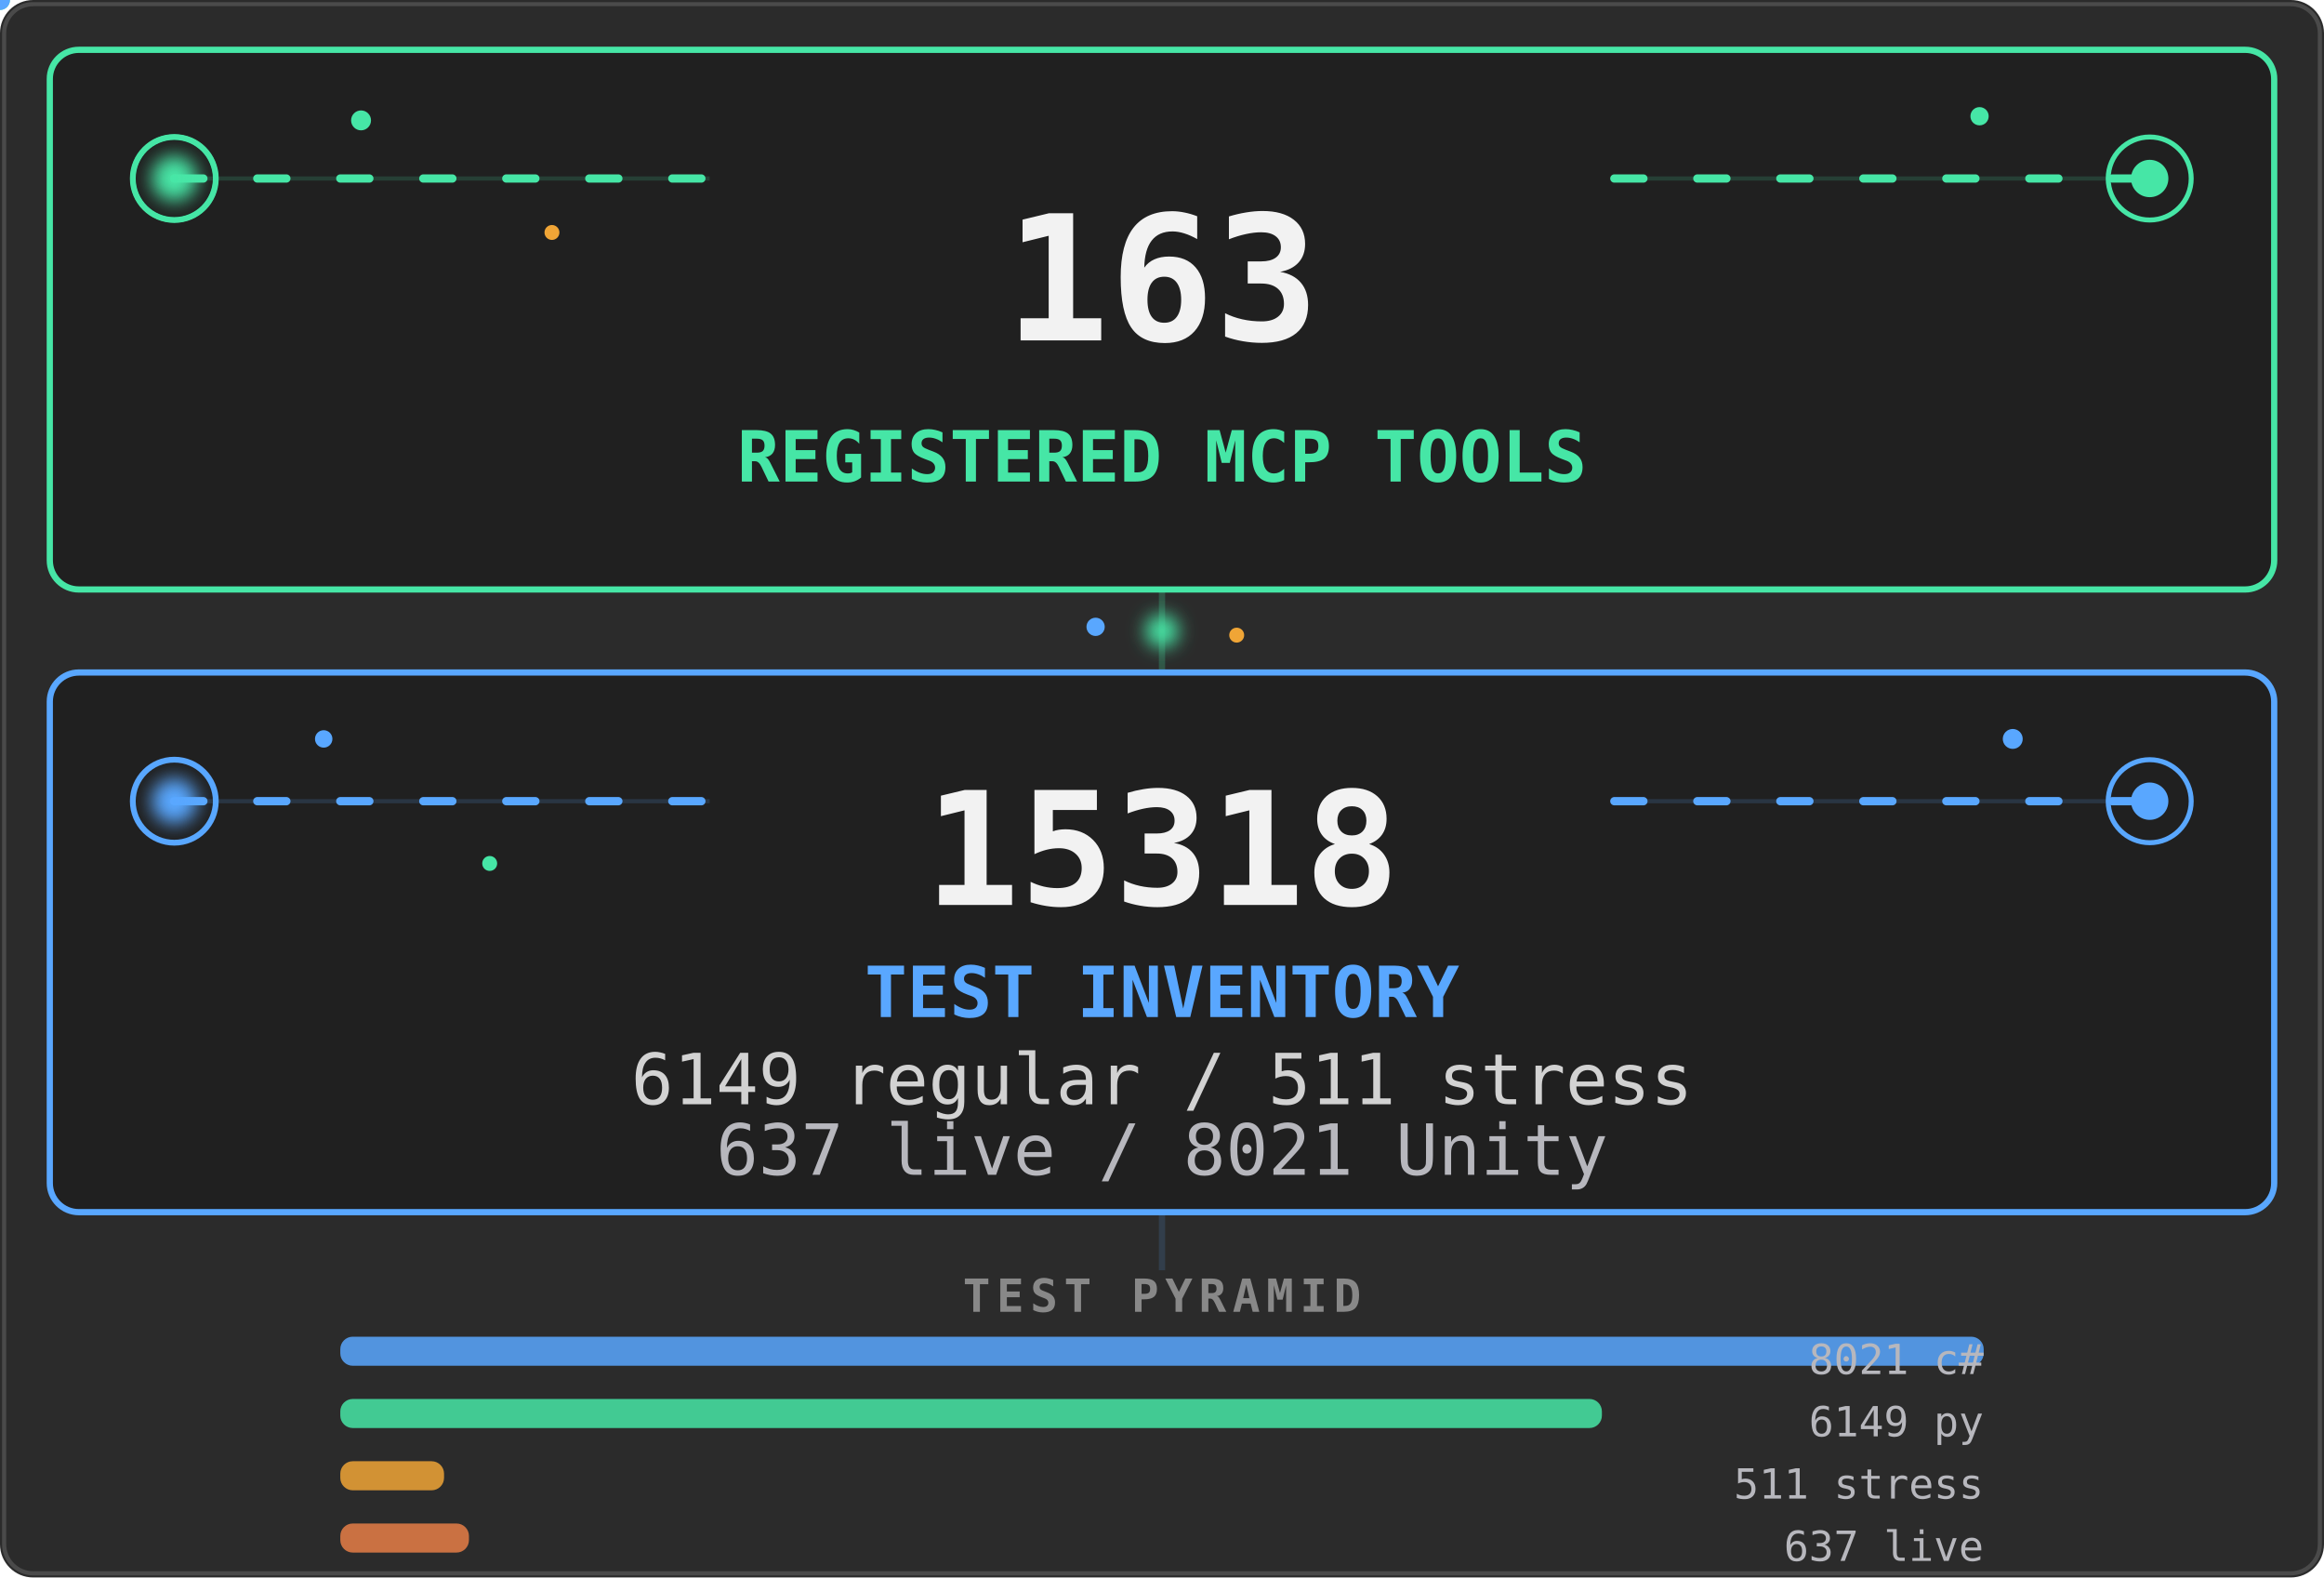
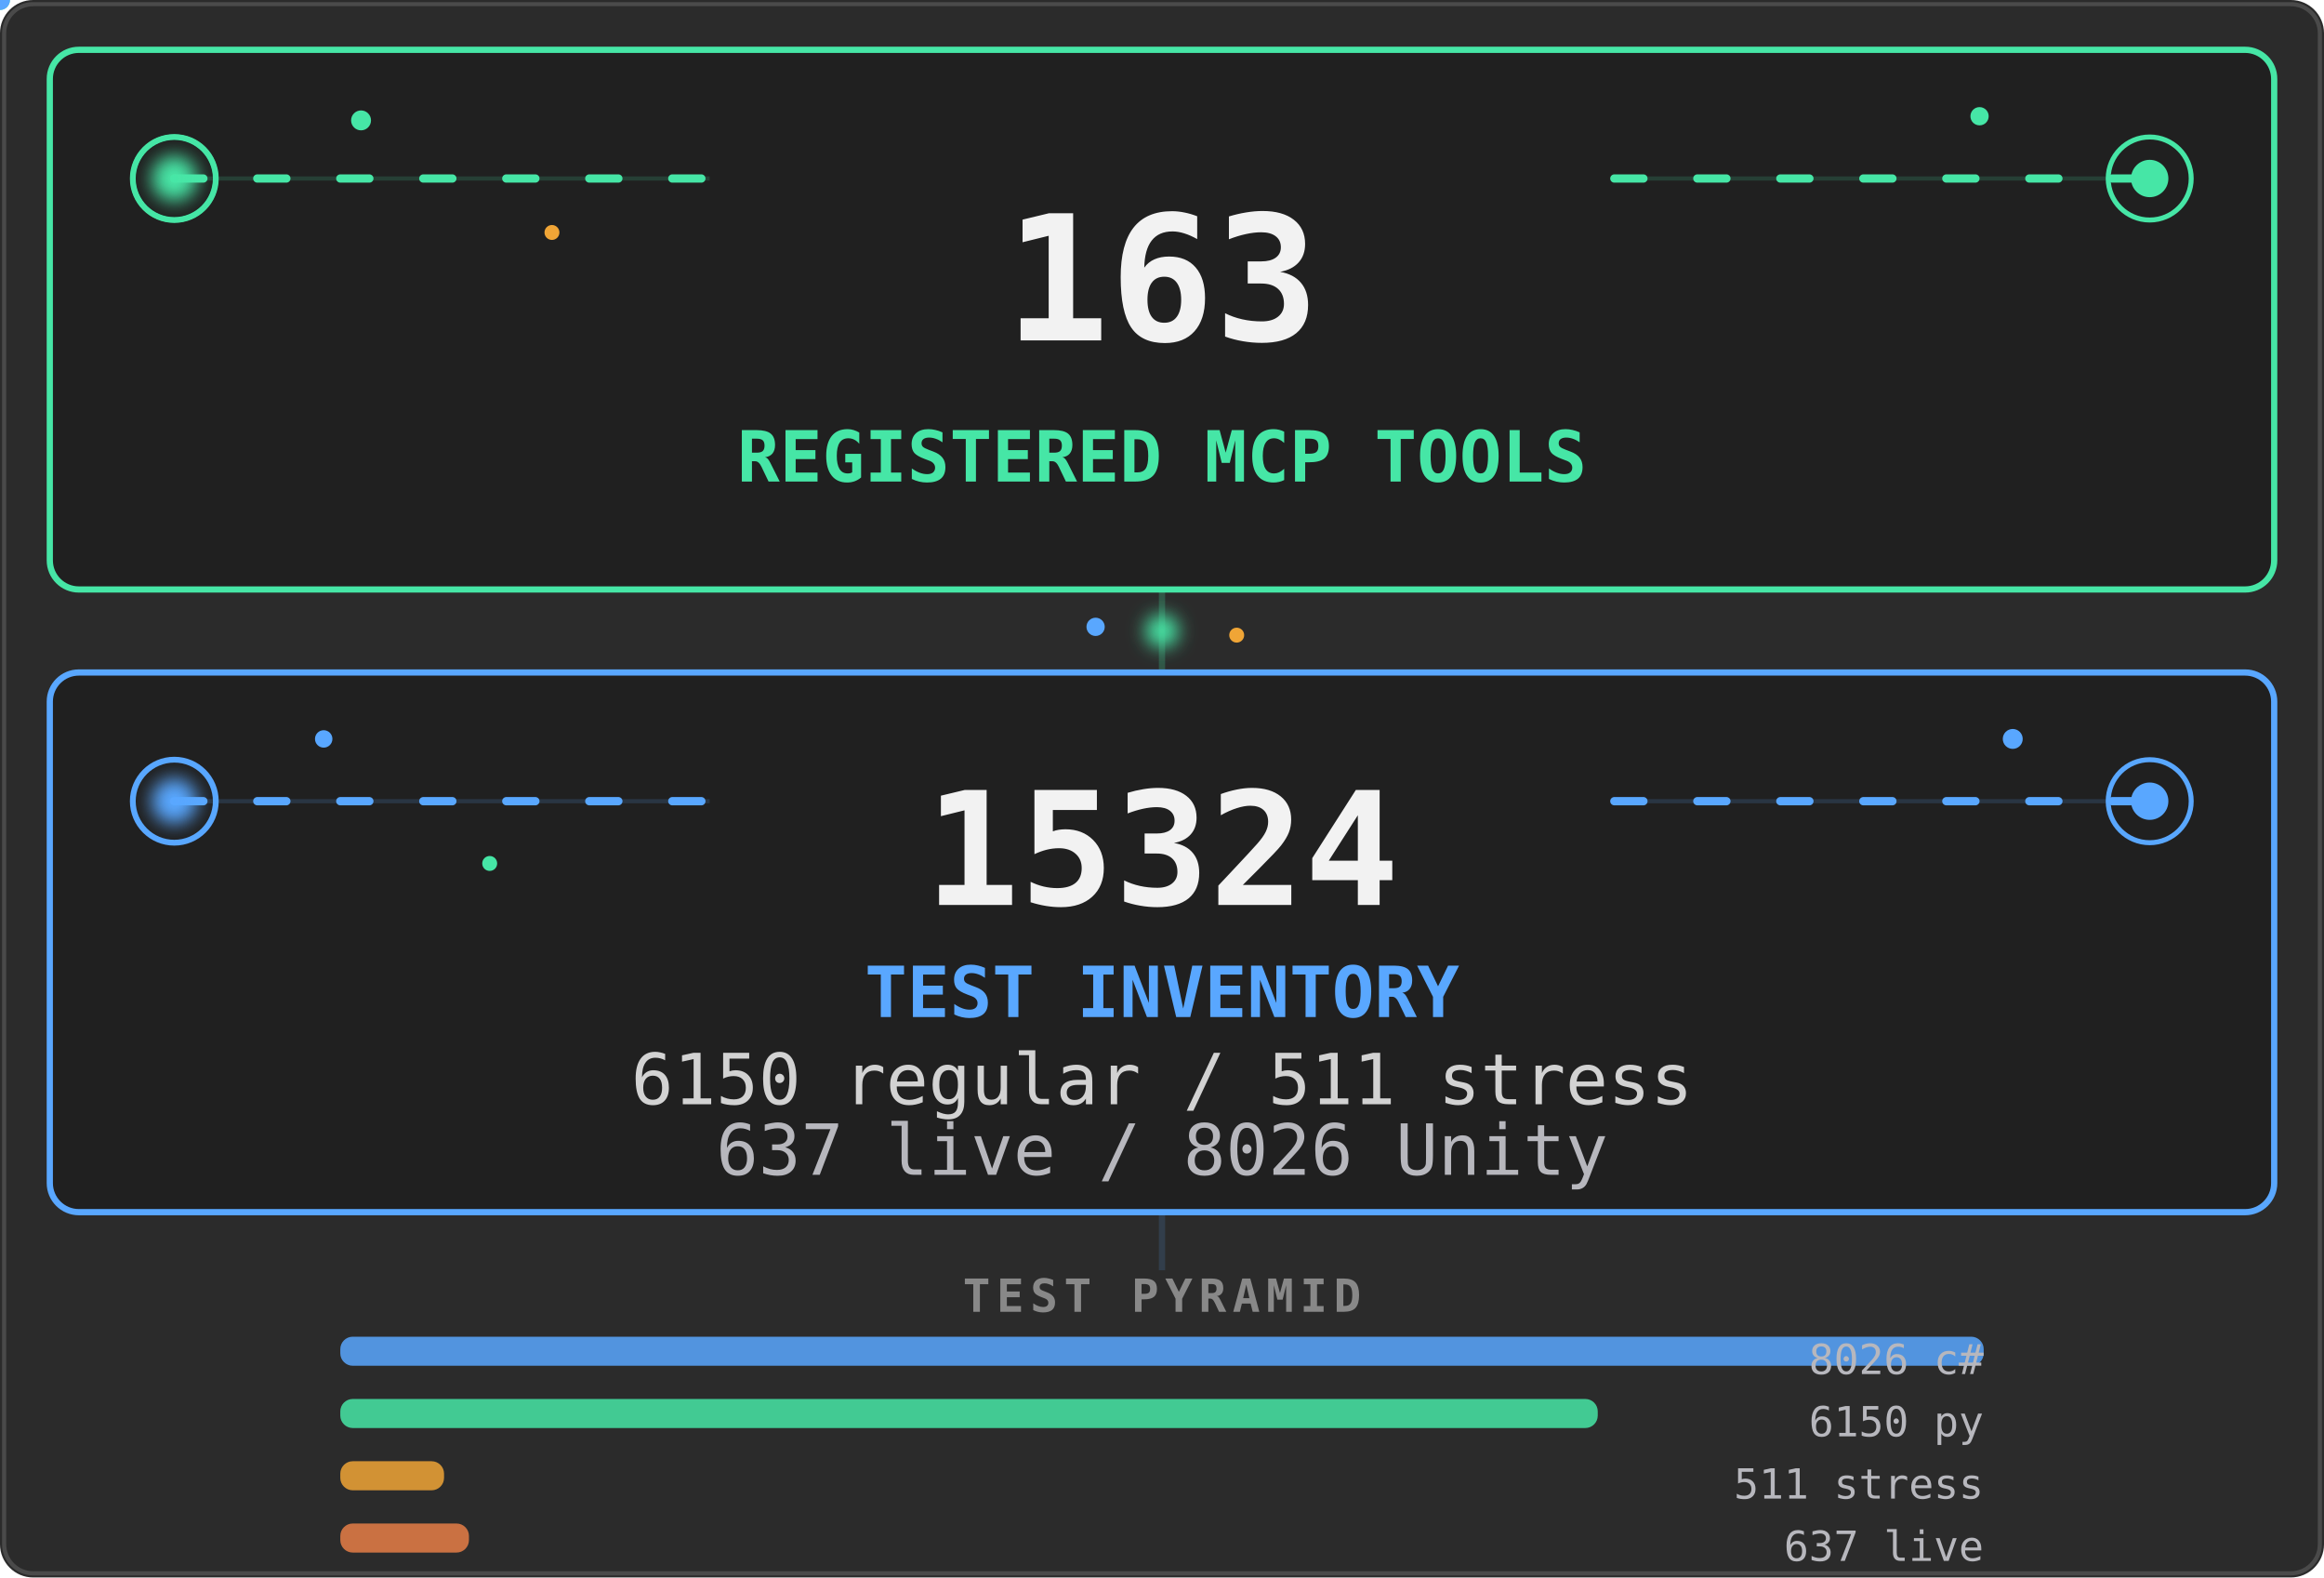
<svg xmlns="http://www.w3.org/2000/svg" viewBox="0 0 560 380" width="560" height="380" role="img" aria-labelledby="stats-title stats-desc">
  <defs>
    <filter id="stats-core-glow" x="-80%" y="-80%" width="260%" height="260%">
      <feGaussianBlur stdDeviation="2.2" />
    </filter>
    <clipPath id="stats-tools-clip">
      <rect x="12" y="12" width="536" height="130" rx="7" />
    </clipPath>
    <clipPath id="stats-tests-clip">
      <rect x="12" y="162" width="536" height="130" rx="7" />
    </clipPath>
    <linearGradient id="stats-tools-scan" x1="0" y1="0" x2="1" y2="0">
      <stop offset="0" stop-color="#46e6a6" stop-opacity="0" />
      <stop offset=".5" stop-color="#46e6a6" stop-opacity=".2" />
      <stop offset="1" stop-color="#46e6a6" stop-opacity="0" />
    </linearGradient>
    <linearGradient id="stats-tests-scan" x1="0" y1="0" x2="1" y2="0">
      <stop offset="0" stop-color="#59a7ff" stop-opacity="0" />
      <stop offset=".5" stop-color="#59a7ff" stop-opacity=".18" />
      <stop offset="1" stop-color="#59a7ff" stop-opacity="0" />
    </linearGradient>
  </defs>
  <style>
    .stats-card {
      fill: #202020;
      stroke-width: 1.5;
    }
    .stats-aura {
      transform-box: fill-box;
      transform-origin: center;
      animation: stats-aura-breathe 4.2s ease-in-out infinite;
    }
    .stats-aura-tests { animation-delay: -2.1s; }
    .stats-flow {
      fill: none;
      stroke-width: 2;
      stroke-linecap: round;
      stroke-dasharray: 7 13;
      animation: stats-flow 3.8s linear infinite;
    }
    .stats-flow-tests {
      animation-delay: -1.9s;
      animation-duration: 4.4s;
    }
    .stats-ring {
      fill: none;
      transform-box: fill-box;
      transform-origin: center;
      animation: stats-ring-life 3.2s ease-out infinite;
    }
    .stats-ring-mid { animation-delay: -1.05s; }
    .stats-ring-late { animation-delay: -2.1s; }
    .stats-ring-tests { animation-duration: 3.7s; }
    .stats-core {
      transform-box: fill-box;
      transform-origin: center;
      animation: stats-core-life 2.8s ease-in-out infinite;
    }
    .stats-core-tests {
      animation-delay: -1.4s;
      animation-duration: 3.2s;
    }
    .stats-scan {
      animation: stats-scan-yoyo 5.4s ease-in-out infinite alternate;
    }
    .stats-scan-tests {
      animation-delay: -2.7s;
      animation-duration: 6.2s;
    }
    .stats-spore {
      transform-box: fill-box;
      transform-origin: center;
      animation: stats-spore-drift 5.1s ease-in-out infinite alternate;
    }
    .stats-spore-b { animation-delay: -1.7s; animation-duration: 6.3s; }
    .stats-spore-c { animation-delay: -3.4s; animation-duration: 4.7s; }
    .stats-spore-phase-1 { animation-delay: -.6s; animation-duration: 5.5s; }
    .stats-spore-phase-2 { animation-delay: -1.3s; animation-duration: 4.8s; }
    .stats-spore-phase-3 { animation-delay: -2.2s; animation-duration: 6s; }
    .stats-spore-phase-4 { animation-delay: -3.1s; animation-duration: 5.2s; }
    .stats-spore-phase-5 { animation-delay: -4s; animation-duration: 6.6s; }
    .stats-spore-phase-6 { animation-delay: -4.8s; animation-duration: 5.8s; }
    .stats-bridge {
      transform-box: fill-box;
      transform-origin: center;
      animation: stats-bridge-life 3.6s ease-in-out infinite;
    }
    .motion-particle { pointer-events: none; }
    @keyframes stats-aura-breathe {
      0%, 100% { opacity: .07; transform: scale(.985); }
      50% { opacity: .2; transform: scale(1.015); }
    }
    @keyframes stats-flow {
      from { stroke-dashoffset: 0; }
      to { stroke-dashoffset: -40; }
    }
    @keyframes stats-ring-life {
      0% { opacity: .7; transform: scale(.45); }
      72%, 100% { opacity: 0; transform: scale(1.85); }
    }
    @keyframes stats-core-life {
      0%, 100% { opacity: .8; transform: scale(.86); }
      50% { opacity: 1; transform: scale(1.12); }
    }
    @keyframes stats-scan-yoyo {
      0% { opacity: 0; transform: translateX(-76px); }
      16%, 84% { opacity: .8; }
      100% { opacity: 0; transform: translateX(596px); }
    }
    @keyframes stats-spore-drift {
      0% { opacity: .2; transform: translate(-5px, 4px) scale(.72); }
      48% { opacity: .72; transform: translate(4px, -5px) scale(1.12); }
      100% { opacity: .3; transform: translate(9px, 3px) scale(.84); }
    }
    @keyframes stats-bridge-life {
      0%, 100% { opacity: .38; transform: scale(.82); }
      50% { opacity: 1; transform: scale(1.12); }
    }
    @media (prefers-reduced-motion: reduce) {
      .stats-aura, .stats-flow, .stats-ring, .stats-core,
      .stats-scan, .stats-spore, .stats-bridge {
        animation: none !important;
      }
      .stats-aura { opacity: .1; }
      .stats-flow { stroke-dasharray: none; opacity: .42; }
      .stats-ring { opacity: .18; }
      .stats-core { opacity: 1; }
      .stats-scan, .motion-particle { display: none; }
      .stats-spore { opacity: .3; }
      .stats-bridge { opacity: .75; }
    }
  </style>
  <rect width="560" height="380" rx="8" fill="#2b2b2b" />
  <rect x="1" y="1" width="558" height="378" rx="7" fill="none" stroke="#4a4a4a" />
  <path d="M280 142V162" stroke="#46e6a6" stroke-width="1.5" opacity=".22" />
  <circle class="stats-bridge" cx="280" cy="152" r="4" fill="#46e6a6" filter="url(#stats-core-glow)" />
  <circle class="stats-spore stats-spore-b stats-spore-phase-1" cx="264" cy="151" r="2.2" fill="#59a7ff" />
  <circle class="stats-spore stats-spore-c stats-spore-phase-2" cx="298" cy="153" r="1.8" fill="#f0a536" />
  <rect class="stats-aura" x="12" y="12" width="536" height="130" rx="7" fill="#46e6a6" />
  <rect class="stats-card" x="12" y="12" width="536" height="130" rx="7" stroke="#46e6a6" />
  <g clip-path="url(#stats-tools-clip)">
    <rect class="stats-scan" x="-70" y="12" width="74" height="130" fill="url(#stats-tools-scan)" />
  </g>
  <path d="M42 43H171M389 43H518" stroke="#46e6a6" opacity=".16" />
  <path class="stats-flow" d="M42 43H171M389 43H518" stroke="#46e6a6" />
  <g aria-hidden="true">
    <circle class="stats-ring" cx="42" cy="43" r="10" stroke="#46e6a6" stroke-width="1.4" />
    <circle class="stats-ring stats-ring-mid" cx="42" cy="43" r="10" stroke="#46e6a6" stroke-width="1.2" />
    <circle class="stats-ring stats-ring-late" cx="518" cy="43" r="10" stroke="#46e6a6" stroke-width="1.2" />
    <circle class="stats-core" cx="42" cy="43" r="5.5" fill="#46e6a6" filter="url(#stats-core-glow)" />
    <circle class="stats-core" cx="518" cy="43" r="4.5" fill="#46e6a6" />
    <circle class="stats-spore" cx="87" cy="29" r="2.4" fill="#46e6a6" />
    <circle class="stats-spore stats-spore-b stats-spore-phase-3" cx="133" cy="56" r="1.8" fill="#f0a536" />
    <circle class="stats-spore stats-spore-c stats-spore-phase-4" cx="477" cy="28" r="2.2" fill="#46e6a6" />
    <g class="motion-particle">
      <circle r="2.4" fill="#46e6a6">
        <animateMotion dur="4.8s" begin="-1.3s" repeatCount="indefinite" path="M42 43H171" />
        <animate attributeName="opacity" values="0;.9;.9;0" dur="4.8s" begin="-1.3s" repeatCount="indefinite" />
      </circle>
    </g>
    <g class="motion-particle">
      <circle r="2" fill="#46e6a6">
        <animateMotion dur="5.6s" begin="-4.1s" repeatCount="indefinite" path="M389 43H518" />
        <animate attributeName="opacity" values="0;.75;.75;0" dur="5.6s" begin="-4.1s" repeatCount="indefinite" />
      </circle>
    </g>
  </g>
  <g font-family="ui-monospace, SFMono-Regular, Menlo, Consolas, monospace">
    <text x="280" y="82" text-anchor="middle" fill="#f2f2f2" font-size="42" data-biome-marker="TOOLS" font-weight="700" data-mobile-critical="true">163</text>
    <text x="280" y="116" text-anchor="middle" fill="#46e6a6" font-size="17" font-weight="700" data-mobile-critical="true">REGISTERED MCP TOOLS</text>
  </g>
  <rect class="stats-aura stats-aura-tests" x="12" y="162" width="536" height="130" rx="7" fill="#59a7ff" />
  <rect class="stats-card stats-card-tests" x="12" y="162" width="536" height="130" rx="7" stroke="#59a7ff" />
  <g clip-path="url(#stats-tests-clip)">
    <rect class="stats-scan stats-scan-tests" x="-70" y="162" width="74" height="130" fill="url(#stats-tests-scan)" />
  </g>
  <path d="M42 193H171M389 193H518" stroke="#59a7ff" opacity=".16" />
  <path class="stats-flow stats-flow-tests" d="M42 193H171M389 193H518" stroke="#59a7ff" />
  <g aria-hidden="true">
    <circle class="stats-ring stats-ring-tests" cx="42" cy="193" r="10" stroke="#59a7ff" stroke-width="1.4" />
    <circle class="stats-ring stats-ring-mid stats-ring-tests" cx="518" cy="193" r="10" stroke="#59a7ff" stroke-width="1.2" />
    <circle class="stats-core stats-core-tests" cx="42" cy="193" r="5.5" fill="#59a7ff" filter="url(#stats-core-glow)" />
    <circle class="stats-core stats-core-tests" cx="518" cy="193" r="4.5" fill="#59a7ff" />
    <circle class="stats-spore stats-spore-c stats-spore-phase-5" cx="78" cy="178" r="2.1" fill="#59a7ff" />
    <circle class="stats-spore stats-spore-phase-6" cx="118" cy="208" r="1.8" fill="#46e6a6" />
    <circle class="stats-spore stats-spore-b stats-spore-phase-2" cx="485" cy="178" r="2.4" fill="#59a7ff" />
    <g class="motion-particle">
      <circle r="2.4" fill="#59a7ff">
        <animateMotion dur="5.2s" begin="-3.7s" repeatCount="indefinite" path="M42 193H171" />
        <animate attributeName="opacity" values="0;.9;.9;0" dur="5.2s" begin="-3.7s" repeatCount="indefinite" />
      </circle>
    </g>
    <g class="motion-particle">
      <circle r="2" fill="#59a7ff">
        <animateMotion dur="4.6s" begin="-.8s" repeatCount="indefinite" path="M389 193H518" />
        <animate attributeName="opacity" values="0;.75;.75;0" dur="4.6s" begin="-.8s" repeatCount="indefinite" />
      </circle>
    </g>
  </g>
  <g font-family="ui-monospace, SFMono-Regular, Menlo, Consolas, monospace">
-     <text x="280" y="218" text-anchor="middle" fill="#f2f2f2" font-size="38" data-biome-marker="TESTS" font-weight="700" data-mobile-critical="true">15318</text>
+     <text x="280" y="218" text-anchor="middle" fill="#f2f2f2" font-size="38" data-biome-marker="TESTS" font-weight="700" data-mobile-critical="true">15324</text>
    <text x="280" y="245" text-anchor="middle" fill="#59a7ff" font-size="17" font-weight="700" data-mobile-critical="true">TEST INVENTORY</text>
-     <text x="280" y="266" text-anchor="middle" fill="#d2d2d2" font-size="17" data-biome-marker="BREAKDOWN_PRIMARY" data-mobile-critical="true">6149 regular / 511 stress</text>
-     <text x="280" y="283" text-anchor="middle" fill="#b7b7bd" font-size="17" data-biome-marker="BREAKDOWN_SECONDARY" data-mobile-critical="true">637 live / 8021 Unity</text>
+     <text x="280" y="266" text-anchor="middle" fill="#d2d2d2" font-size="17" data-biome-marker="BREAKDOWN_PRIMARY" data-mobile-critical="true">6150 regular / 511 stress</text>
+     <text x="280" y="283" text-anchor="middle" fill="#b7b7bd" font-size="17" data-biome-marker="BREAKDOWN_SECONDARY" data-mobile-critical="true">637 live / 8026 Unity</text>
  </g>
  <path d="M280 292V306" stroke="#59a7ff" stroke-width="1.5" opacity=".15" />
  <g font-family="ui-monospace, SFMono-Regular, Menlo, Consolas, monospace">
    <text x="280" y="316" text-anchor="middle" fill="#888" font-size="11" font-weight="600" letter-spacing="1.5">TEST PYRAMID</text>
    <rect data-biome-bar="CS" x="82" y="322" height="7" width="396" rx="3" fill="#59a7ff" opacity=".85" />
-     <text data-biome-bar-label="CS" x="478" y="331" text-anchor="end" fill="#b7b7bd" font-size="10">8021 c#</text>
-     <rect data-biome-bar="PY" x="82" y="337" height="7" width="304" rx="3" fill="#46e6a6" opacity=".85" />
-     <text data-biome-bar-label="PY" x="478" y="346" text-anchor="end" fill="#b7b7bd" font-size="10">6149 py</text>
+     <text data-biome-bar-label="CS" x="478" y="331" text-anchor="end" fill="#b7b7bd" font-size="10">8026 c#</text>
+     <rect data-biome-bar="PY" x="82" y="337" height="7" width="303" rx="3" fill="#46e6a6" opacity=".85" />
+     <text data-biome-bar-label="PY" x="478" y="346" text-anchor="end" fill="#b7b7bd" font-size="10">6150 py</text>
    <rect data-biome-bar="STRESS" x="82" y="352" height="7" width="25" rx="3" fill="#f0a536" opacity=".85" />
    <text data-biome-bar-label="STRESS" x="478" y="361" text-anchor="end" fill="#b7b7bd" font-size="10">511 stress</text>
    <rect data-biome-bar="LIVE" x="82" y="367" height="7" width="31" rx="3" fill="#e67e46" opacity=".85" />
    <text data-biome-bar-label="LIVE" x="478" y="376" text-anchor="end" fill="#b7b7bd" font-size="10">637 live</text>
  </g>
</svg>
